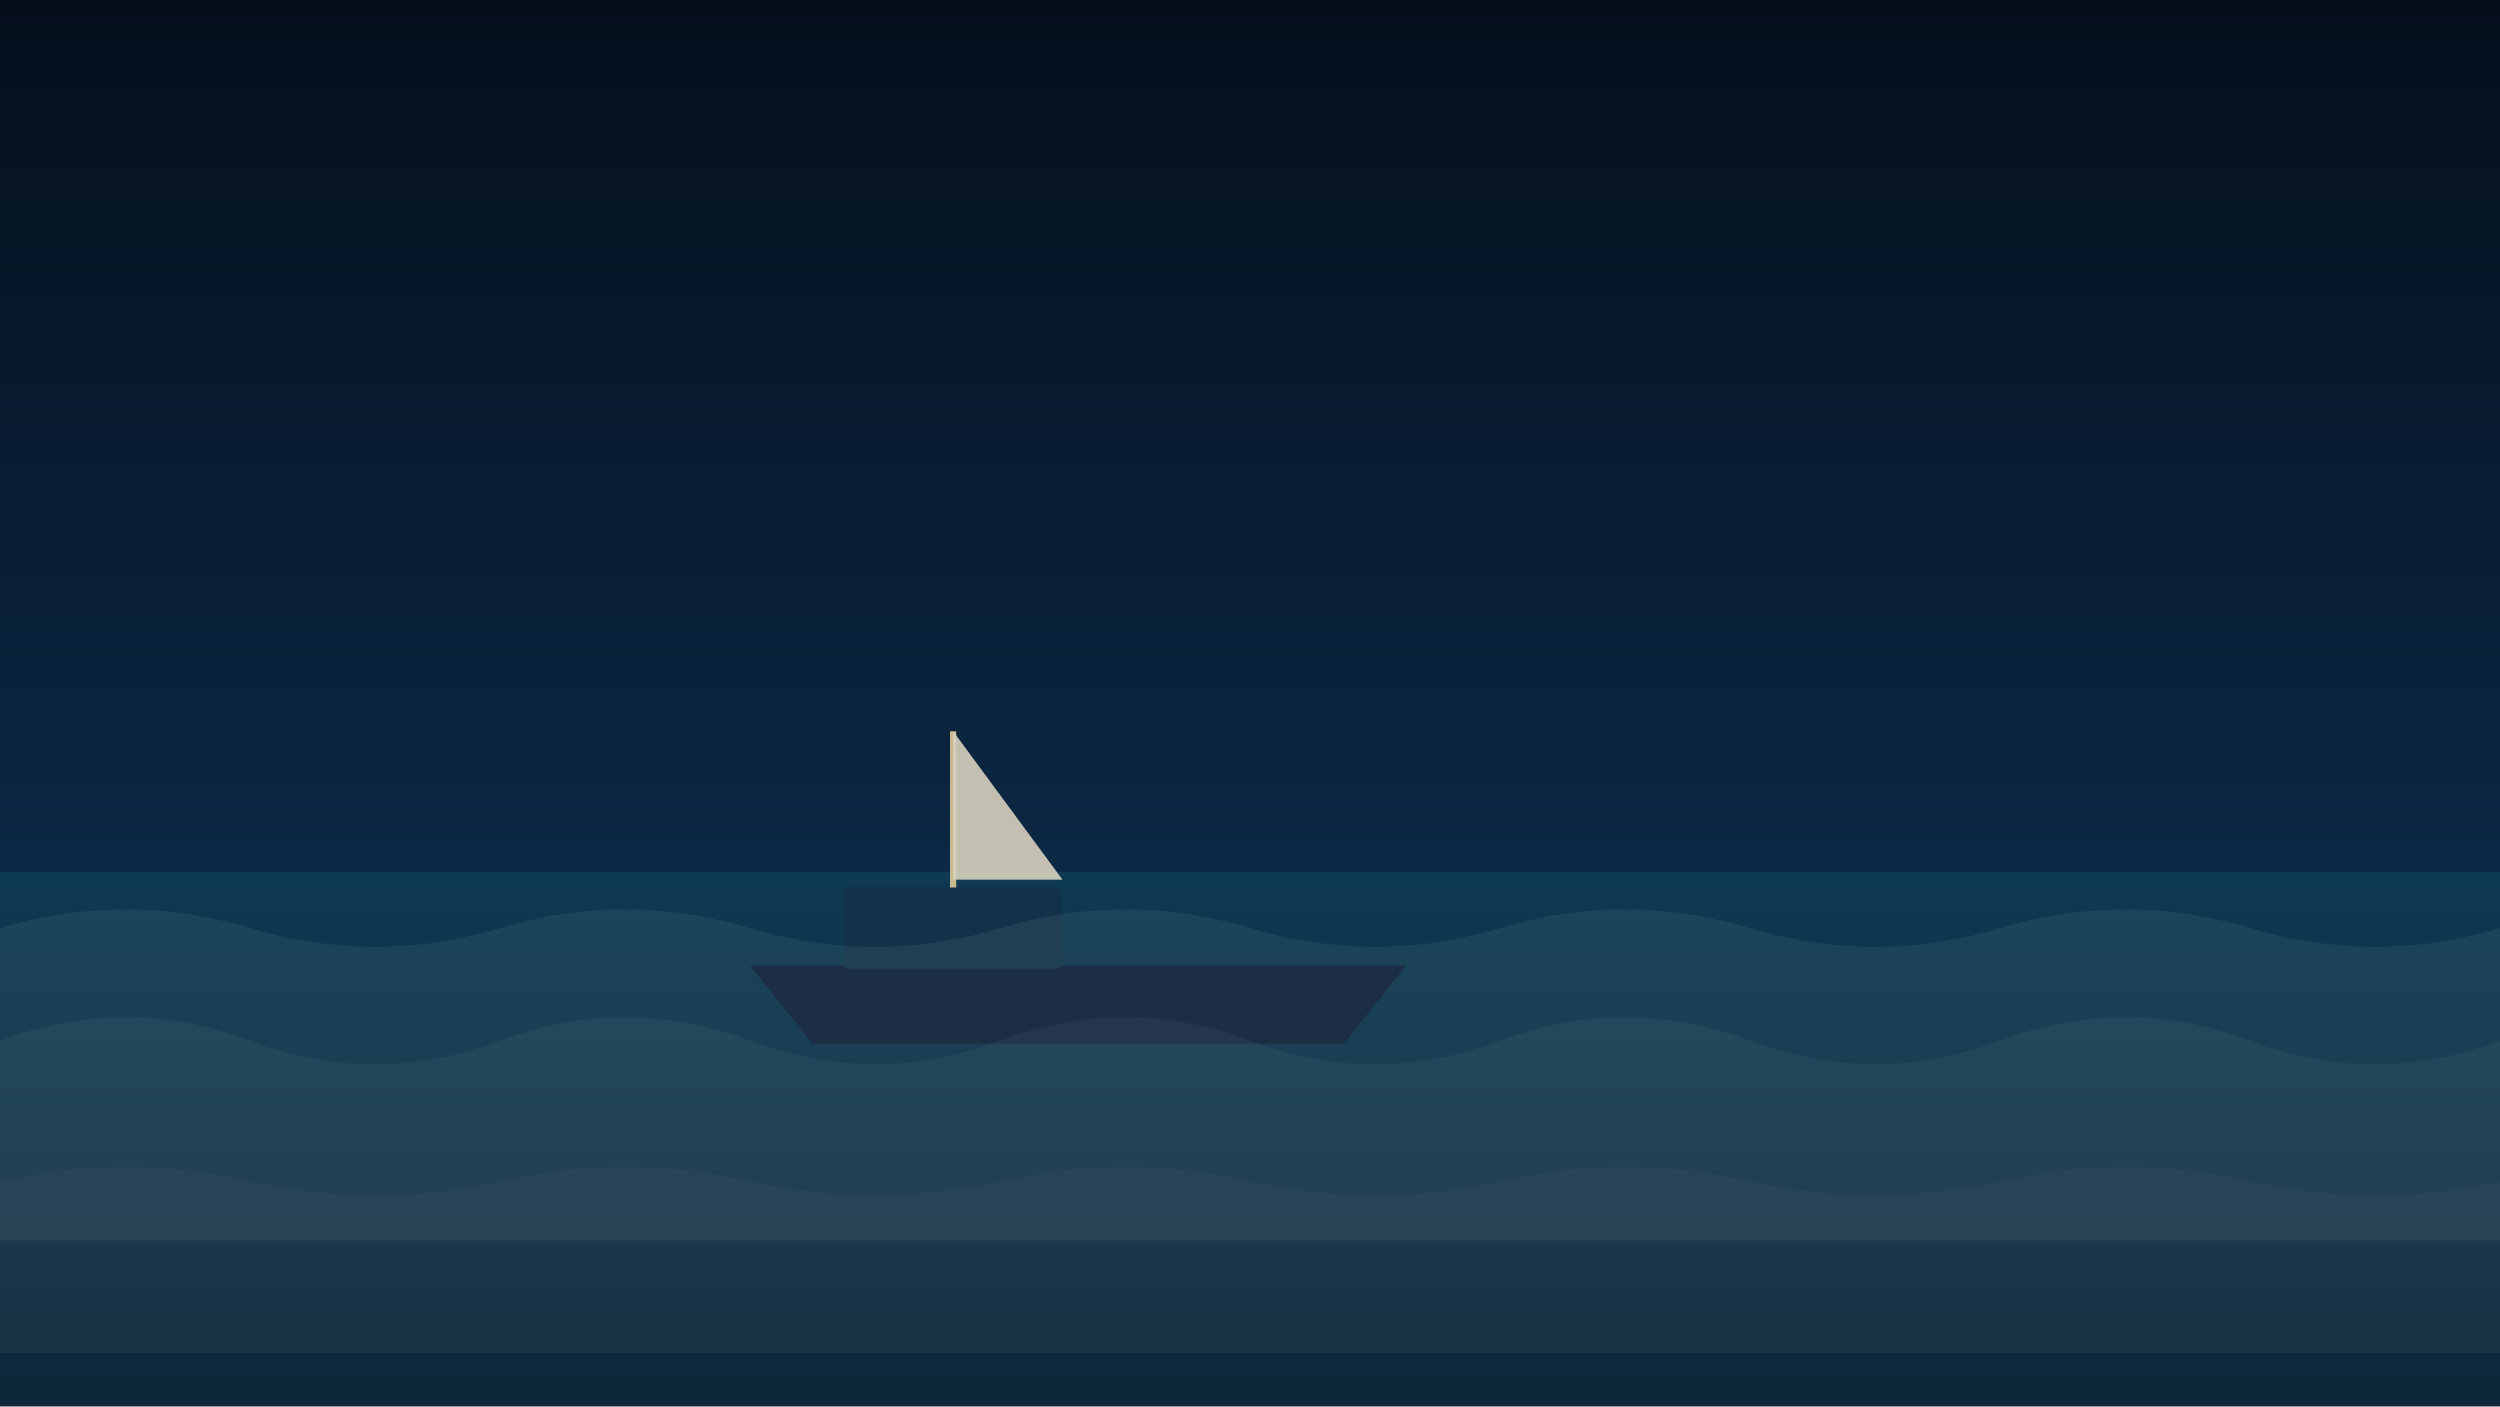
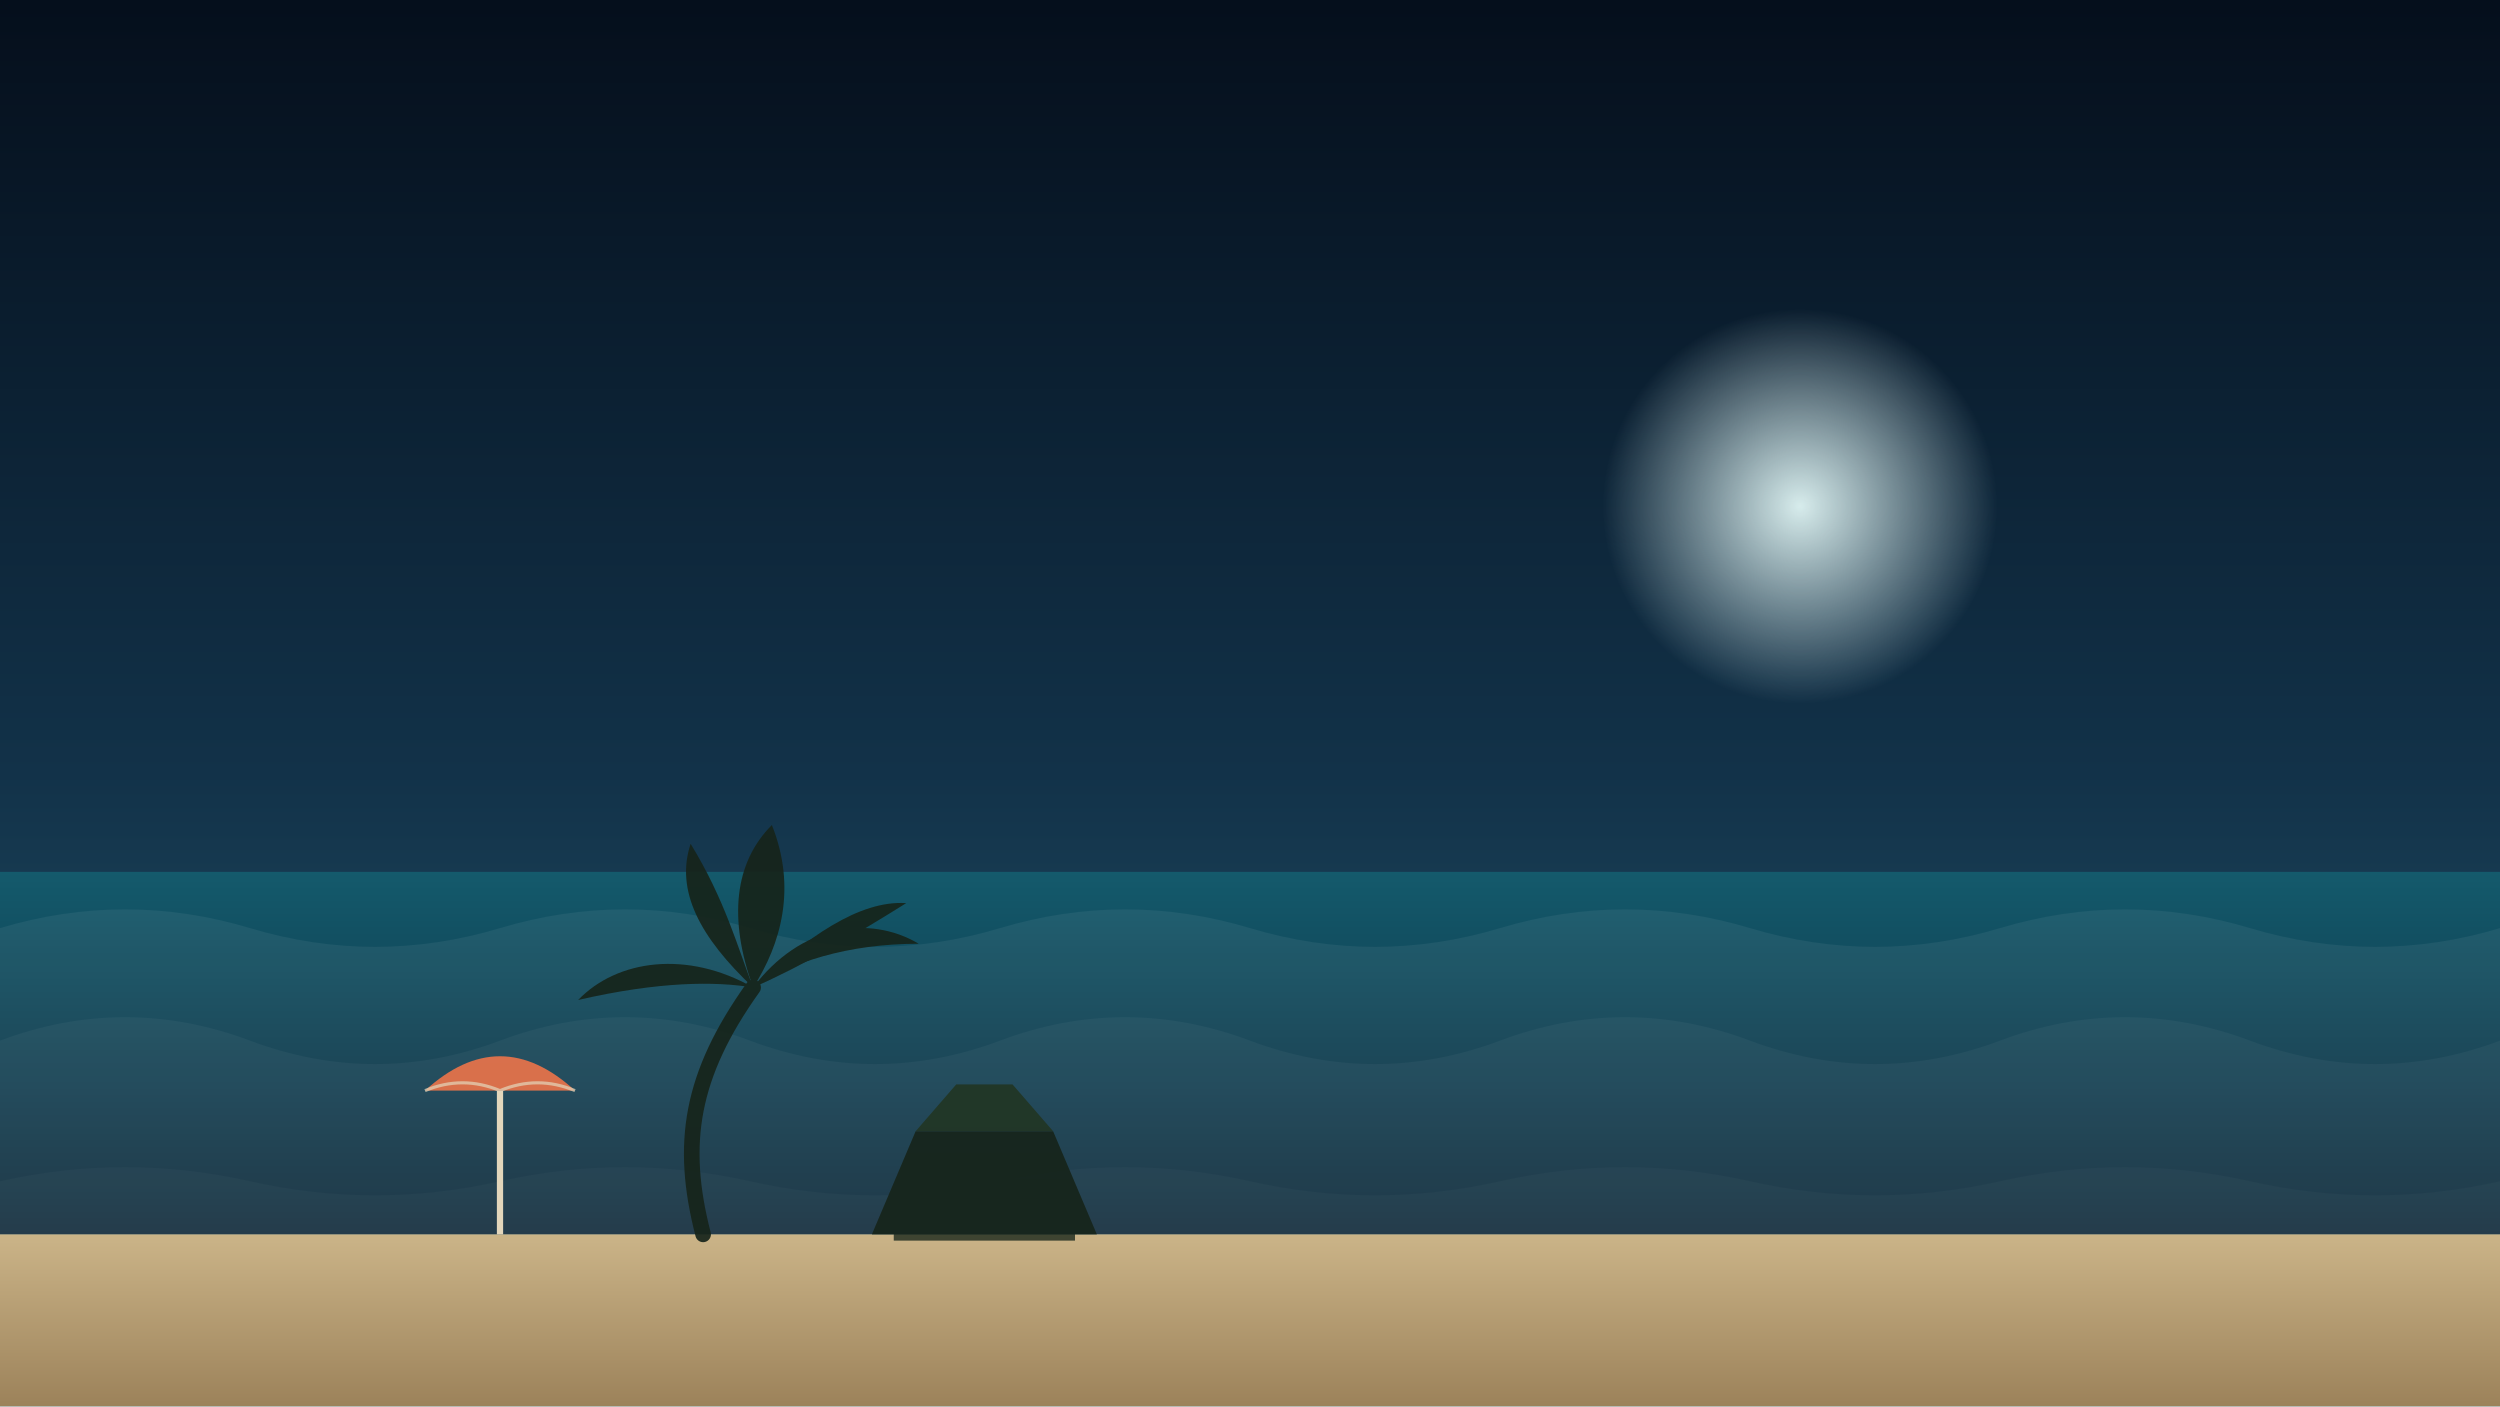
<svg xmlns="http://www.w3.org/2000/svg" viewBox="0 0 1600 900" width="1600" height="900" role="img" aria-label="MARÉA">
  <defs>
    <linearGradient id="sky" x1="0" y1="0" x2="0" y2="1">
      <stop offset="0%" stop-color="#050f1c" />
-       <stop offset="55%" stop-color="#0a2540" />
-       <stop offset="100%" stop-color="#12405f" />
+       <stop offset="55%" stop-color="#123249" />
+       <stop offset="100%" stop-color="#2a5f74" />
    </linearGradient>
    <radialGradient id="sunGrad" cx="50%" cy="50%" r="50%">
-       <stop offset="0%" stop-color="#f5d18b" />
-       <stop offset="100%" stop-color="#f5d18b" stop-opacity="0" />
+       <stop offset="0%" stop-color="#d7ecec" />
+       <stop offset="100%" stop-color="#d7ecec" stop-opacity="0" />
    </radialGradient>
    <linearGradient id="seaGrad" x1="0" y1="0" x2="0" y2="1">
-       <stop offset="0%" stop-color="#0e3a52" />
+       <stop offset="0%" stop-color="#145a6c" />
      <stop offset="100%" stop-color="#082234" />
+     </linearGradient>
+     <linearGradient id="sandGrad" x1="0" y1="0" x2="0" y2="1">
+       <stop offset="0%" stop-color="#cbb488" />
+       <stop offset="100%" stop-color="#9c825a" />
    </linearGradient>
  </defs>
  <rect width="1600" height="900" fill="url(#sky)" />
-   <rect y="558" width="1600" height="342" fill="url(#seaGrad)" />
-   <g transform="translate(480, 558)" opacity="0.92">
-     <path d="M0,60 L420,60 L380,110 L40,110 Z" fill="#0d2036" />
-     <rect x="60" y="10" width="140" height="52" rx="4" fill="#123249" />
-     <line x1="130" y1="-90" x2="130" y2="10" stroke="#d9c396" stroke-width="4" />
-     <path d="M130,-90 L200,5 L130,5 Z" fill="#e8dfc8" opacity="0.9" />
-   </g>
+   <circle cx="1152" cy="324" r="126" fill="url(#sunGrad)" />
+   <rect y="558" width="1600" height="232" fill="url(#seaGrad)" />
  <g opacity="0.5">
    <path d="M0,594 Q80,570 160,594 Q240,618 320,594 Q400,570 480,594 Q560,618 640,594 Q720,570 800,594 Q880,618 960,594 Q1040,570 1120,594 Q1200,618 1280,594 Q1360,570 1440,594 Q1520,618 1600,594 Q1680,570 1760,594 L1600,794 L0,794 Z" fill="#ffffff" opacity="0.12" />
  </g>
  <g opacity="0.4">
    <path d="M0,666 Q80,636 160,666 Q240,696 320,666 Q400,636 480,666 Q560,696 640,666 Q720,636 800,666 Q880,696 960,666 Q1040,636 1120,666 Q1200,696 1280,666 Q1360,636 1440,666 Q1520,696 1600,666 Q1680,636 1760,666 L1600,866 L0,866 Z" fill="#ffffff" opacity="0.1" />
  </g>
  <g opacity="0.3">
    <path d="M0,756 Q80,738 160,756 Q240,774 320,756 Q400,738 480,756 Q560,774 640,756 Q720,738 800,756 Q880,774 960,756 Q1040,738 1120,756 Q1200,774 1280,756 Q1360,738 1440,756 Q1520,774 1600,756 Q1680,738 1760,756 L1600,956 L0,956 Z" fill="#ffffff" opacity="0.08" />
  </g>
+   <rect y="790" width="1600" height="110" fill="url(#sandGrad)" />
+   <g transform="translate(480, 790)" opacity="0.92">
+     <path d="M-30,0 C-45,-58 -38,-102 2,-158" stroke="#16241a" stroke-width="10" fill="none" stroke-linecap="round" />
+     <g fill="#16241a">
+       <path d="M2,-158 C-40,-182 -85,-176 -110,-150 C-58,-162 -22,-162 2,-158Z" />
+       <path d="M2,-158 C32,-198 76,-205 108,-186 C62,-186 26,-174 2,-158Z" />
+       <path d="M2,-158 C-14,-202 -10,-238 14,-262 C30,-222 20,-186 2,-158Z" />
+       <path d="M2,-158 C36,-190 70,-214 100,-212 C68,-192 34,-172 2,-158Z" />
+       <path d="M2,-158 C-32,-190 -48,-220 -38,-250 C-16,-214 -8,-184 2,-158Z" />
+     </g>
+     <g transform="translate(150,0)">
+       <rect x="-58" y="-4" width="116" height="8" fill="#16241a" opacity="0.85" />
+       <path d="M-72,0 L72,0 L44,-66 L-44,-66 Z" fill="#16241a" />
+       <path d="M-44,-66 L44,-66 L18,-96 L-18,-96 Z" fill="#213524" />
+     </g>
+     <g transform="translate(-160,0)">
+       <line x1="0" y1="0" x2="0" y2="-92" stroke="#f3e3c4" stroke-width="4" />
+       <path d="M-48,-92 Q0,-136 48,-92 Z" fill="#e8734a" />
+       <path d="M-48,-92 Q-24,-102 0,-92 Q24,-102 48,-92" fill="none" stroke="#f3e3c4" stroke-width="2" opacity="0.7" />
+     </g>
+   </g>
</svg>
